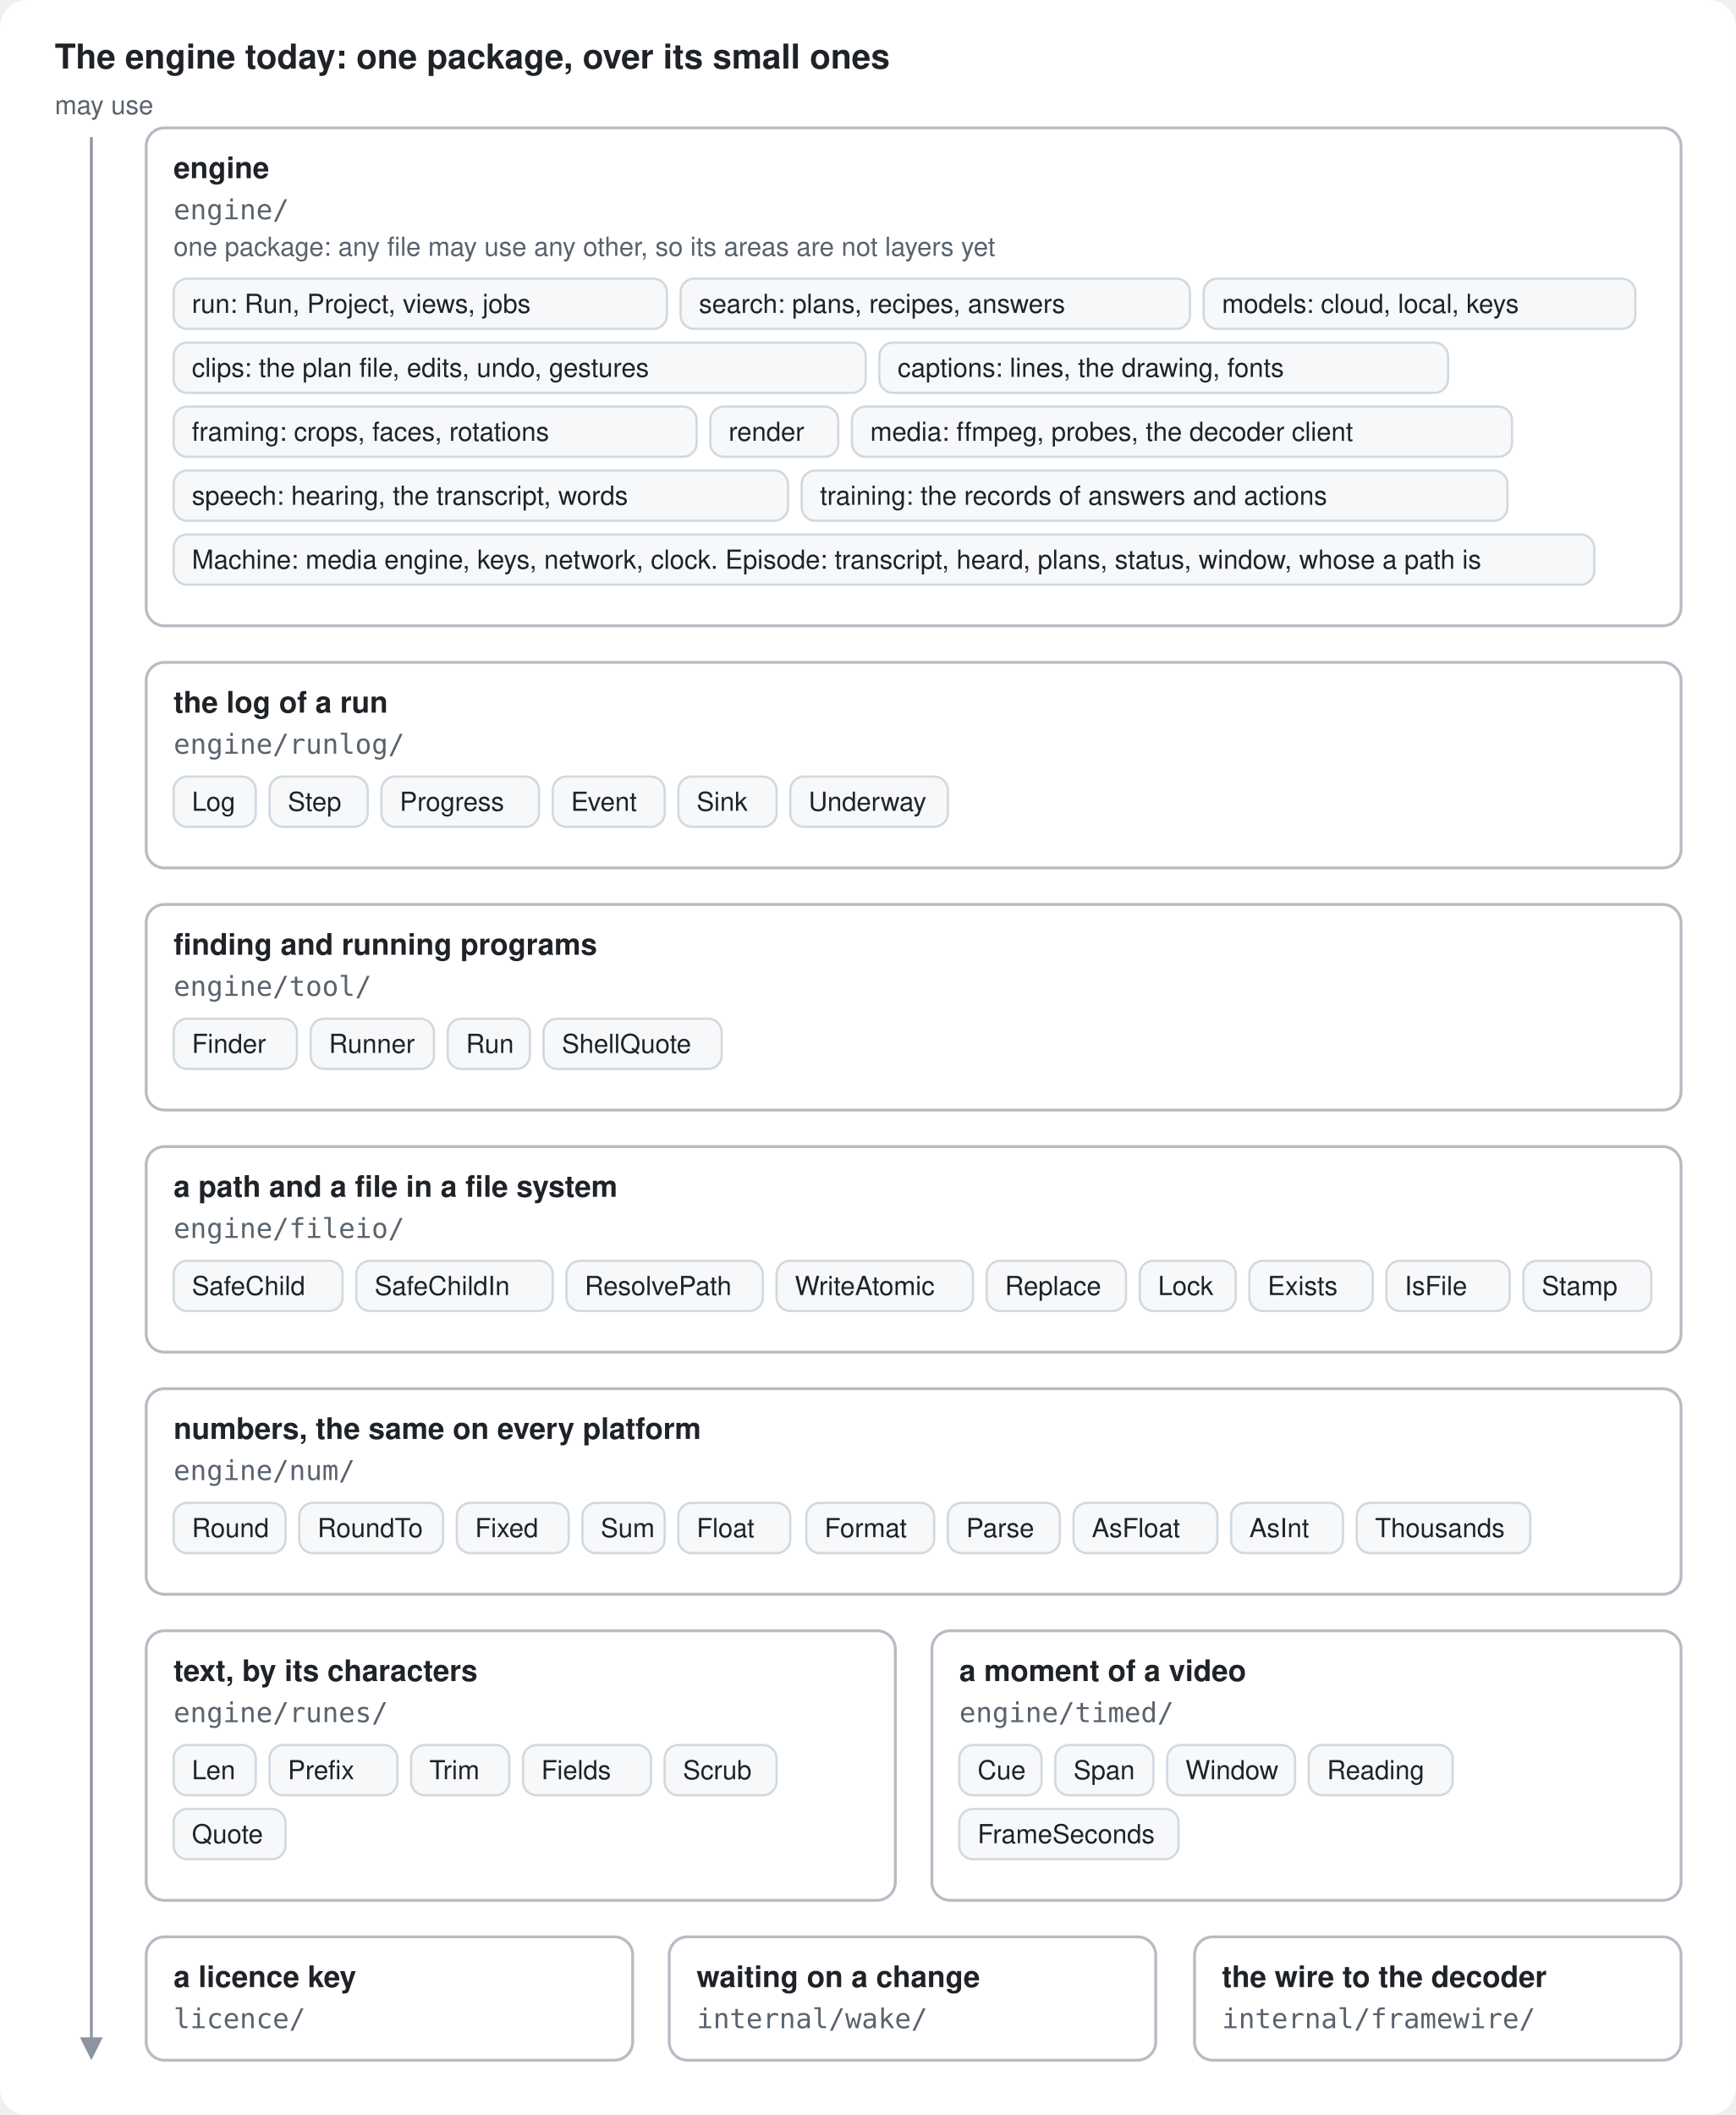
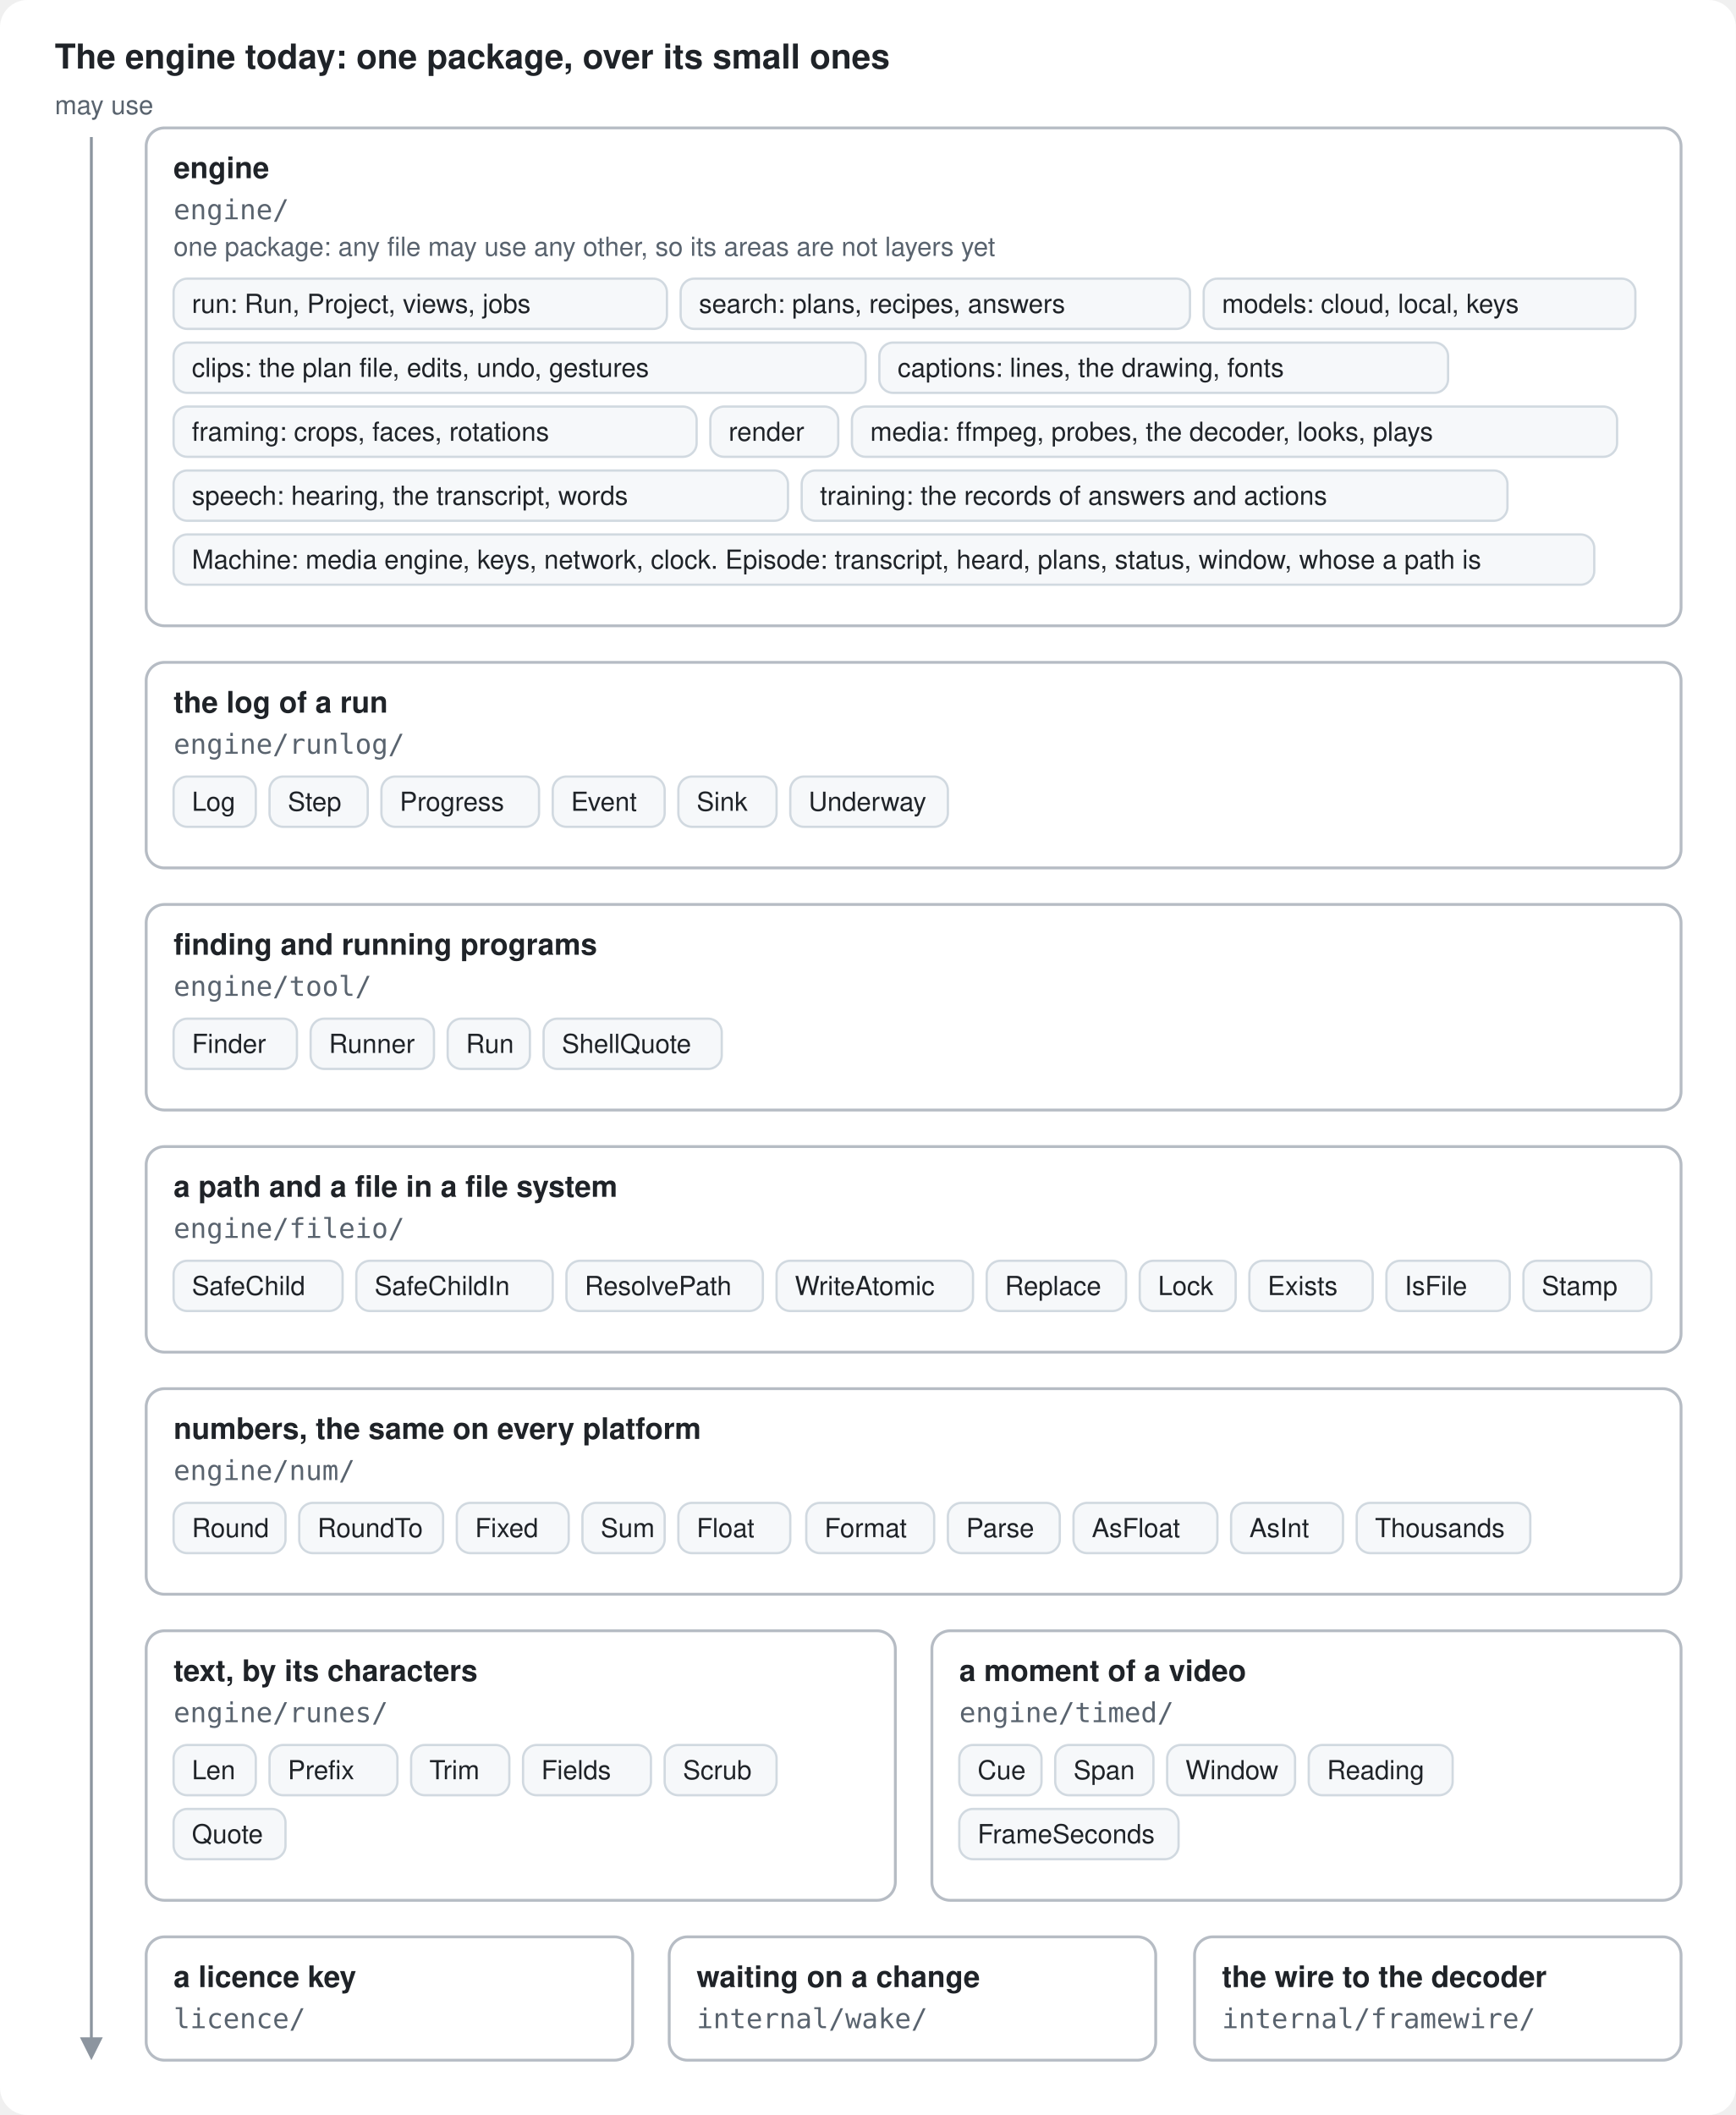
<svg xmlns="http://www.w3.org/2000/svg" viewBox="0 0 760 926" width="760" height="926" role="img" aria-label="The engine today: one package, over its small ones">
  <style>
.t{font:600 15px -apple-system,BlinkMacSystemFont,"Segoe UI",Helvetica,Arial,sans-serif;fill:#1f2328}
.n{font:600 13px -apple-system,BlinkMacSystemFont,"Segoe UI",Helvetica,Arial,sans-serif;fill:#1f2328}
.p{font:12px ui-monospace,SFMono-Regular,Menlo,Consolas,monospace;fill:#59636e}
.q{font:11.5px -apple-system,BlinkMacSystemFont,"Segoe UI",Helvetica,Arial,sans-serif;fill:#59636e}
.c{font:11.5px -apple-system,BlinkMacSystemFont,"Segoe UI",Helvetica,Arial,sans-serif;fill:#1f2328}
.bg{fill:#ffffff}
.box{fill:none;stroke:#b6bcc4;stroke-width:1.25}
.dash{fill:none;stroke:#b6bcc4;stroke-width:1.25;stroke-dasharray:4 4}
.tint{fill:#f1f3f5;stroke:#b6bcc4;stroke-width:1.25}
.chip{fill:#f6f8fa;stroke:#d1d9e0;stroke-width:1}
.ax{stroke:#8c959f;stroke-width:1.25;fill:none}
.ah{fill:#8c959f}
@media (prefers-color-scheme:dark){
.bg{fill:#0d1117}
.t,.n,.c{fill:#f0f6fc}.p,.q{fill:#9198a1}
.box,.dash{stroke:#5d6570}.tint{fill:#1c2128;stroke:#5d6570}
.chip{fill:#212830;stroke:#3d444d}.ax{stroke:#7d8590}.ah{fill:#7d8590}}
</style>
  <rect class="bg" width="760" height="926" rx="12" />
  <text class="t" x="24" y="30">The engine today: one package, over its small ones</text>
  <text class="q" x="24" y="50">may use</text>
  <path class="ax" d="M40 60V896" />
  <path class="ah" d="M35 892L40 902L45 892z" />
  <rect class="box" x="64" y="56" width="672" height="218" rx="8" />
  <text class="n" x="76" y="78">engine</text>
  <text class="p" x="76" y="96">engine/</text>
  <text class="q" x="76" y="112">one package: any file may use any other, so its areas are not layers yet</text>
  <rect class="chip" x="76" y="122" width="216" height="22" rx="6" />
  <text class="c" x="84" y="137">run: Run, Project, views, jobs</text>
  <rect class="chip" x="298" y="122" width="223" height="22" rx="6" />
  <text class="c" x="306" y="137">search: plans, recipes, answers</text>
  <rect class="chip" x="527" y="122" width="189" height="22" rx="6" />
  <text class="c" x="535" y="137">models: cloud, local, keys</text>
  <rect class="chip" x="76" y="150" width="303" height="22" rx="6" />
  <text class="c" x="84" y="165">clips: the plan file, edits, undo, gestures</text>
  <rect class="chip" x="385" y="150" width="249" height="22" rx="6" />
  <text class="c" x="393" y="165">captions: lines, the drawing, fonts</text>
  <rect class="chip" x="76" y="178" width="229" height="22" rx="6" />
  <text class="c" x="84" y="193">framing: crops, faces, rotations</text>
  <rect class="chip" x="311" y="178" width="56" height="22" rx="6" />
  <text class="c" x="319" y="193">render</text>
-   <rect class="chip" x="373" y="178" width="289" height="22" rx="6" />
-   <text class="c" x="381" y="193">media: ffmpeg, probes, the decoder client</text>
+   <rect class="chip" x="373" y="178" width="335" height="22" rx="6" />
+   <text class="c" x="381" y="193">media: ffmpeg, probes, the decoder, looks, plays</text>
  <rect class="chip" x="76" y="206" width="269" height="22" rx="6" />
  <text class="c" x="84" y="221">speech: hearing, the transcript, words</text>
  <rect class="chip" x="351" y="206" width="309" height="22" rx="6" />
  <text class="c" x="359" y="221">training: the records of answers and actions</text>
  <rect class="chip" x="76" y="234" width="622" height="22" rx="6" />
  <text class="c" x="84" y="249">Machine: media engine, keys, network, clock. Episode: transcript, heard, plans, status, window, whose a path is</text>
  <rect class="box" x="64" y="290" width="672" height="90" rx="8" />
  <text class="n" x="76" y="312">the log of a run</text>
  <text class="p" x="76" y="330">engine/runlog/</text>
  <rect class="chip" x="76" y="340" width="36" height="22" rx="6" />
  <text class="c" x="84" y="355">Log</text>
  <rect class="chip" x="118" y="340" width="43" height="22" rx="6" />
  <text class="c" x="126" y="355">Step</text>
  <rect class="chip" x="167" y="340" width="69" height="22" rx="6" />
  <text class="c" x="175" y="355">Progress</text>
  <rect class="chip" x="242" y="340" width="49" height="22" rx="6" />
  <text class="c" x="250" y="355">Event</text>
  <rect class="chip" x="297" y="340" width="43" height="22" rx="6" />
  <text class="c" x="305" y="355">Sink</text>
  <rect class="chip" x="346" y="340" width="69" height="22" rx="6" />
  <text class="c" x="354" y="355">Underway</text>
  <rect class="box" x="64" y="396" width="672" height="90" rx="8" />
  <text class="n" x="76" y="418">finding and running programs</text>
  <text class="p" x="76" y="436">engine/tool/</text>
  <rect class="chip" x="76" y="446" width="54" height="22" rx="6" />
  <text class="c" x="84" y="461">Finder</text>
  <rect class="chip" x="136" y="446" width="54" height="22" rx="6" />
  <text class="c" x="144" y="461">Runner</text>
  <rect class="chip" x="196" y="446" width="36" height="22" rx="6" />
  <text class="c" x="204" y="461">Run</text>
  <rect class="chip" x="238" y="446" width="78" height="22" rx="6" />
  <text class="c" x="246" y="461">ShellQuote</text>
  <rect class="box" x="64" y="502" width="672" height="90" rx="8" />
  <text class="n" x="76" y="524">a path and a file in a file system</text>
  <text class="p" x="76" y="542">engine/fileio/</text>
  <rect class="chip" x="76" y="552" width="74" height="22" rx="6" />
  <text class="c" x="84" y="567">SafeChild</text>
  <rect class="chip" x="156" y="552" width="86" height="22" rx="6" />
  <text class="c" x="164" y="567">SafeChildIn</text>
  <rect class="chip" x="248" y="552" width="86" height="22" rx="6" />
  <text class="c" x="256" y="567">ResolvePath</text>
  <rect class="chip" x="340" y="552" width="86" height="22" rx="6" />
  <text class="c" x="348" y="567">WriteAtomic</text>
  <rect class="chip" x="432" y="552" width="61" height="22" rx="6" />
  <text class="c" x="440" y="567">Replace</text>
  <rect class="chip" x="499" y="552" width="42" height="22" rx="6" />
  <text class="c" x="507" y="567">Lock</text>
  <rect class="chip" x="547" y="552" width="54" height="22" rx="6" />
  <text class="c" x="555" y="567">Exists</text>
  <rect class="chip" x="607" y="552" width="54" height="22" rx="6" />
  <text class="c" x="615" y="567">IsFile</text>
  <rect class="chip" x="667" y="552" width="56" height="22" rx="6" />
  <text class="c" x="675" y="567">Stamp</text>
  <rect class="box" x="64" y="608" width="672" height="90" rx="8" />
  <text class="n" x="76" y="630">numbers, the same on every platform</text>
  <text class="p" x="76" y="648">engine/num/</text>
  <rect class="chip" x="76" y="658" width="49" height="22" rx="6" />
  <text class="c" x="84" y="673">Round</text>
  <rect class="chip" x="131" y="658" width="63" height="22" rx="6" />
  <text class="c" x="139" y="673">RoundTo</text>
  <rect class="chip" x="200" y="658" width="49" height="22" rx="6" />
  <text class="c" x="208" y="673">Fixed</text>
  <rect class="chip" x="255" y="658" width="36" height="22" rx="6" />
  <text class="c" x="263" y="673">Sum</text>
  <rect class="chip" x="297" y="658" width="49" height="22" rx="6" />
  <text class="c" x="305" y="673">Float</text>
  <rect class="chip" x="353" y="658" width="56" height="22" rx="6" />
  <text class="c" x="361" y="673">Format</text>
  <rect class="chip" x="415" y="658" width="49" height="22" rx="6" />
  <text class="c" x="423" y="673">Parse</text>
  <rect class="chip" x="470" y="658" width="63" height="22" rx="6" />
  <text class="c" x="478" y="673">AsFloat</text>
  <rect class="chip" x="539" y="658" width="49" height="22" rx="6" />
  <text class="c" x="547" y="673">AsInt</text>
  <rect class="chip" x="594" y="658" width="76" height="22" rx="6" />
  <text class="c" x="602" y="673">Thousands</text>
  <rect class="box" x="64" y="714" width="328" height="118" rx="8" />
  <text class="n" x="76" y="736">text, by its characters</text>
  <text class="p" x="76" y="754">engine/runes/</text>
  <rect class="chip" x="76" y="764" width="36" height="22" rx="6" />
  <text class="c" x="84" y="779">Len</text>
  <rect class="chip" x="118" y="764" width="56" height="22" rx="6" />
  <text class="c" x="126" y="779">Prefix</text>
  <rect class="chip" x="180" y="764" width="43" height="22" rx="6" />
  <text class="c" x="188" y="779">Trim</text>
  <rect class="chip" x="229" y="764" width="56" height="22" rx="6" />
  <text class="c" x="237" y="779">Fields</text>
  <rect class="chip" x="291" y="764" width="49" height="22" rx="6" />
  <text class="c" x="299" y="779">Scrub</text>
  <rect class="chip" x="76" y="792" width="49" height="22" rx="6" />
  <text class="c" x="84" y="807">Quote</text>
  <rect class="box" x="408" y="714" width="328" height="118" rx="8" />
  <text class="n" x="420" y="736">a moment of a video</text>
  <text class="p" x="420" y="754">engine/timed/</text>
  <rect class="chip" x="420" y="764" width="36" height="22" rx="6" />
  <text class="c" x="428" y="779">Cue</text>
  <rect class="chip" x="462" y="764" width="43" height="22" rx="6" />
  <text class="c" x="470" y="779">Span</text>
  <rect class="chip" x="511" y="764" width="56" height="22" rx="6" />
  <text class="c" x="519" y="779">Window</text>
  <rect class="chip" x="573" y="764" width="63" height="22" rx="6" />
  <text class="c" x="581" y="779">Reading</text>
  <rect class="chip" x="420" y="792" width="96" height="22" rx="6" />
  <text class="c" x="428" y="807">FrameSeconds</text>
  <rect class="box" x="64" y="848" width="213" height="54" rx="8" />
  <text class="n" x="76" y="870">a licence key</text>
  <text class="p" x="76" y="888">licence/</text>
  <rect class="box" x="293" y="848" width="213" height="54" rx="8" />
  <text class="n" x="305" y="870">waiting on a change</text>
  <text class="p" x="305" y="888">internal/wake/</text>
  <rect class="box" x="523" y="848" width="213" height="54" rx="8" />
  <text class="n" x="535" y="870">the wire to the decoder</text>
  <text class="p" x="535" y="888">internal/framewire/</text>
</svg>
